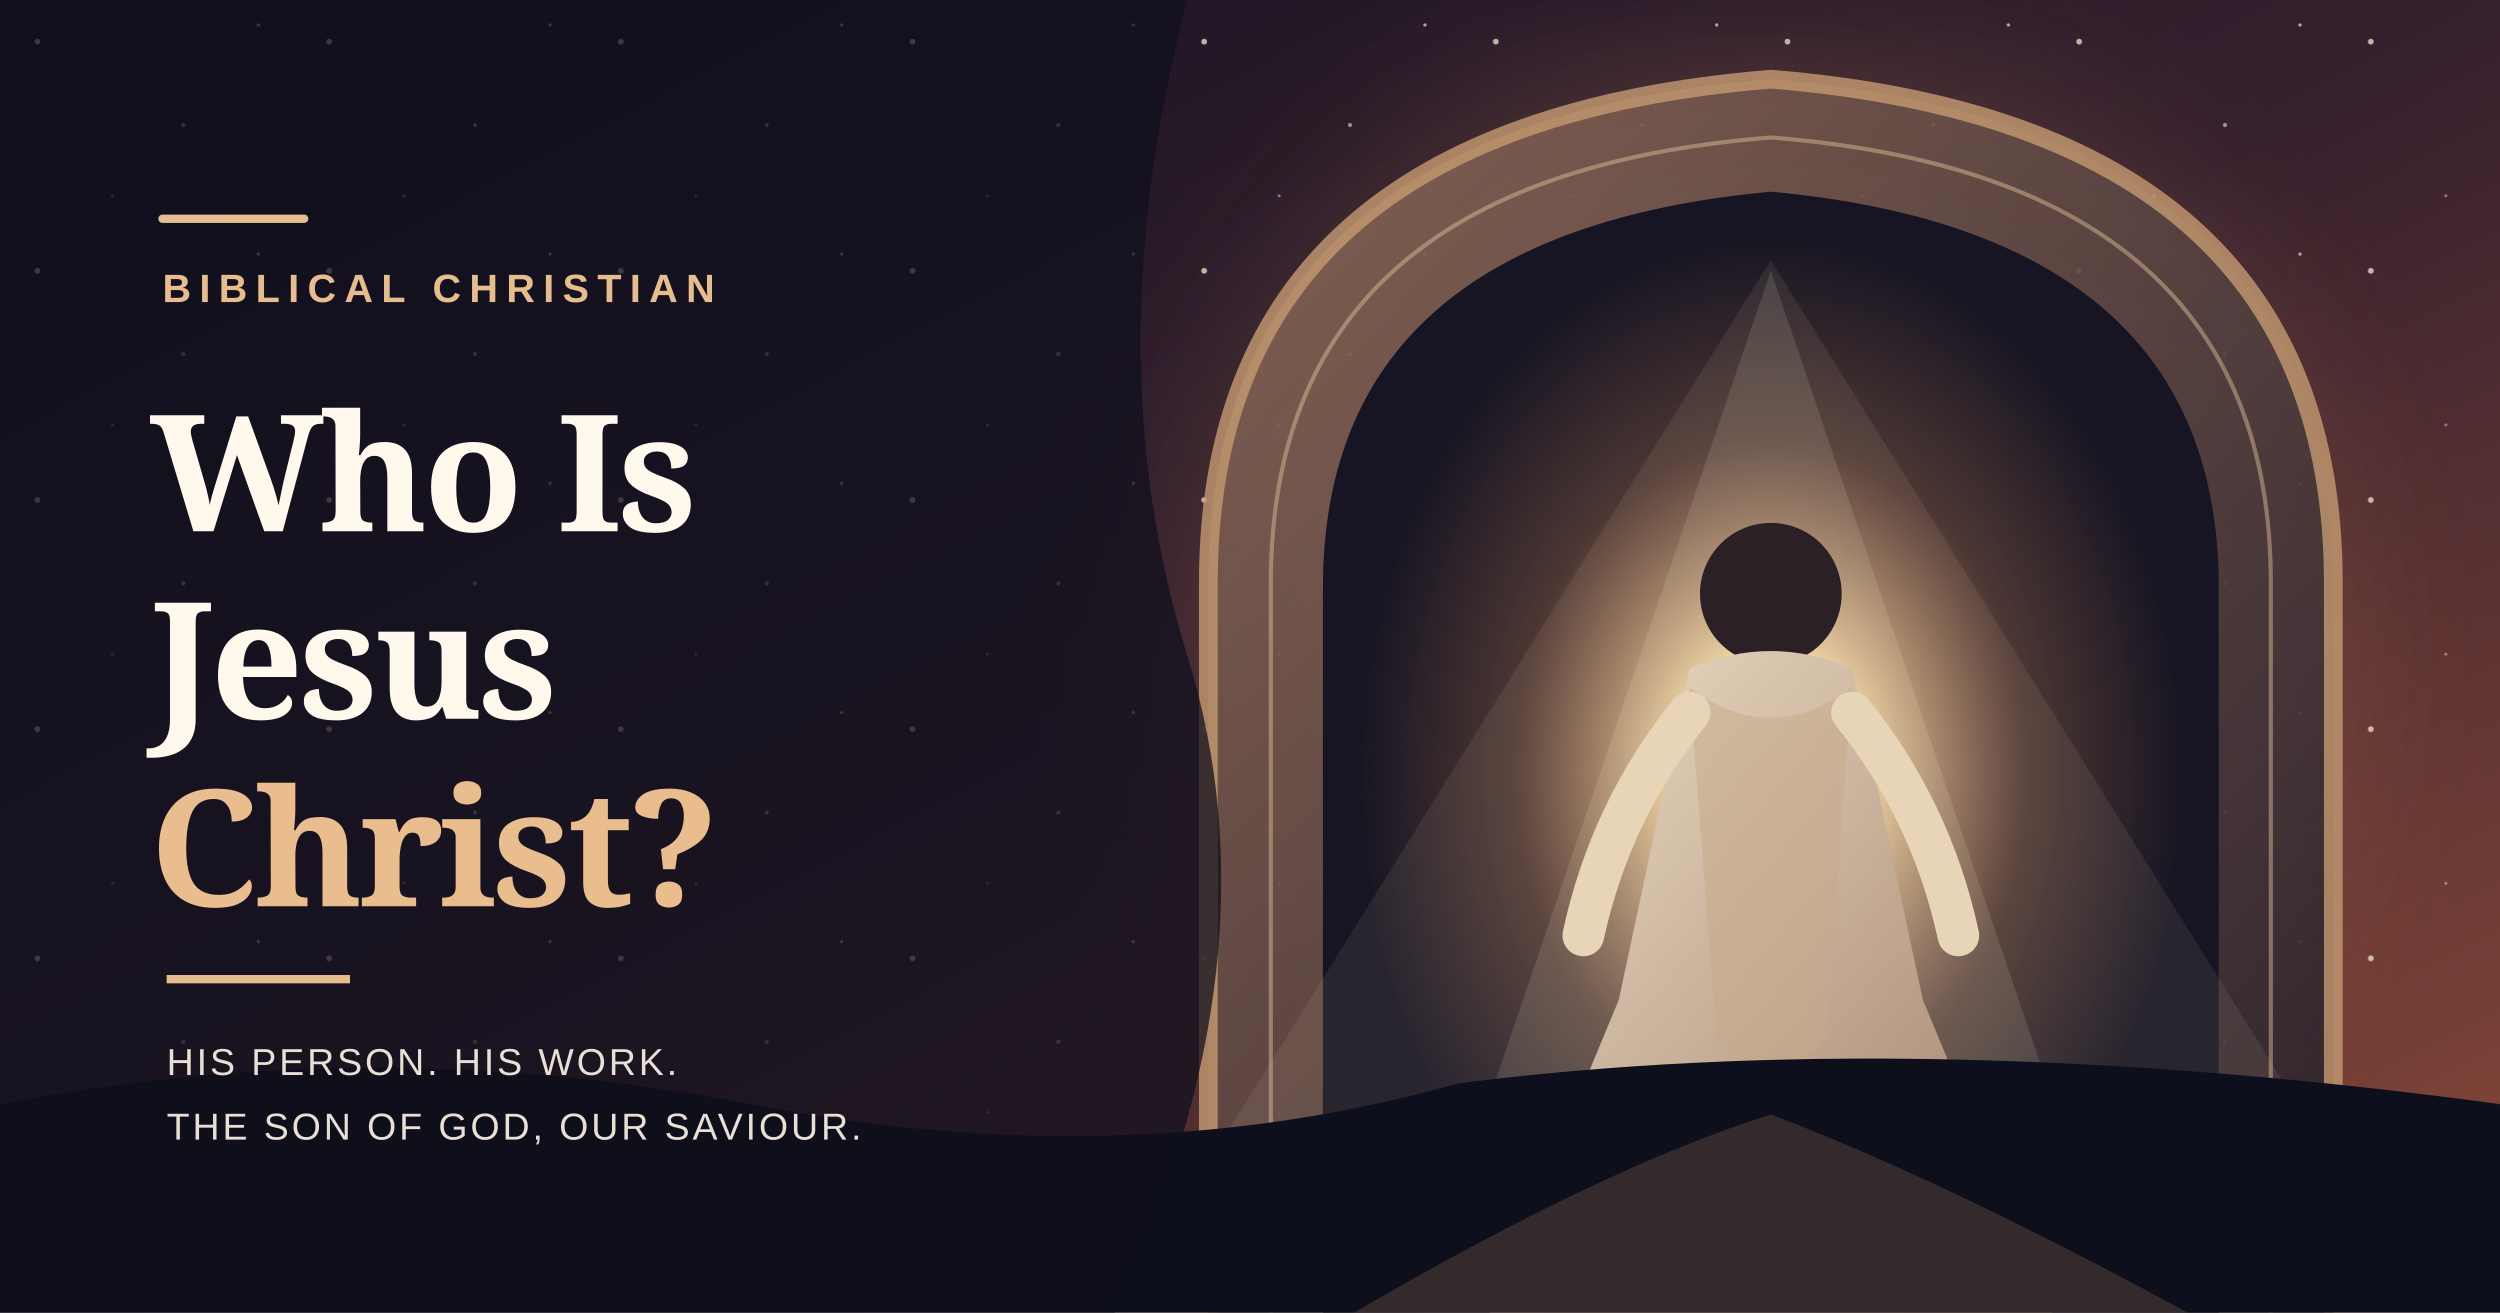
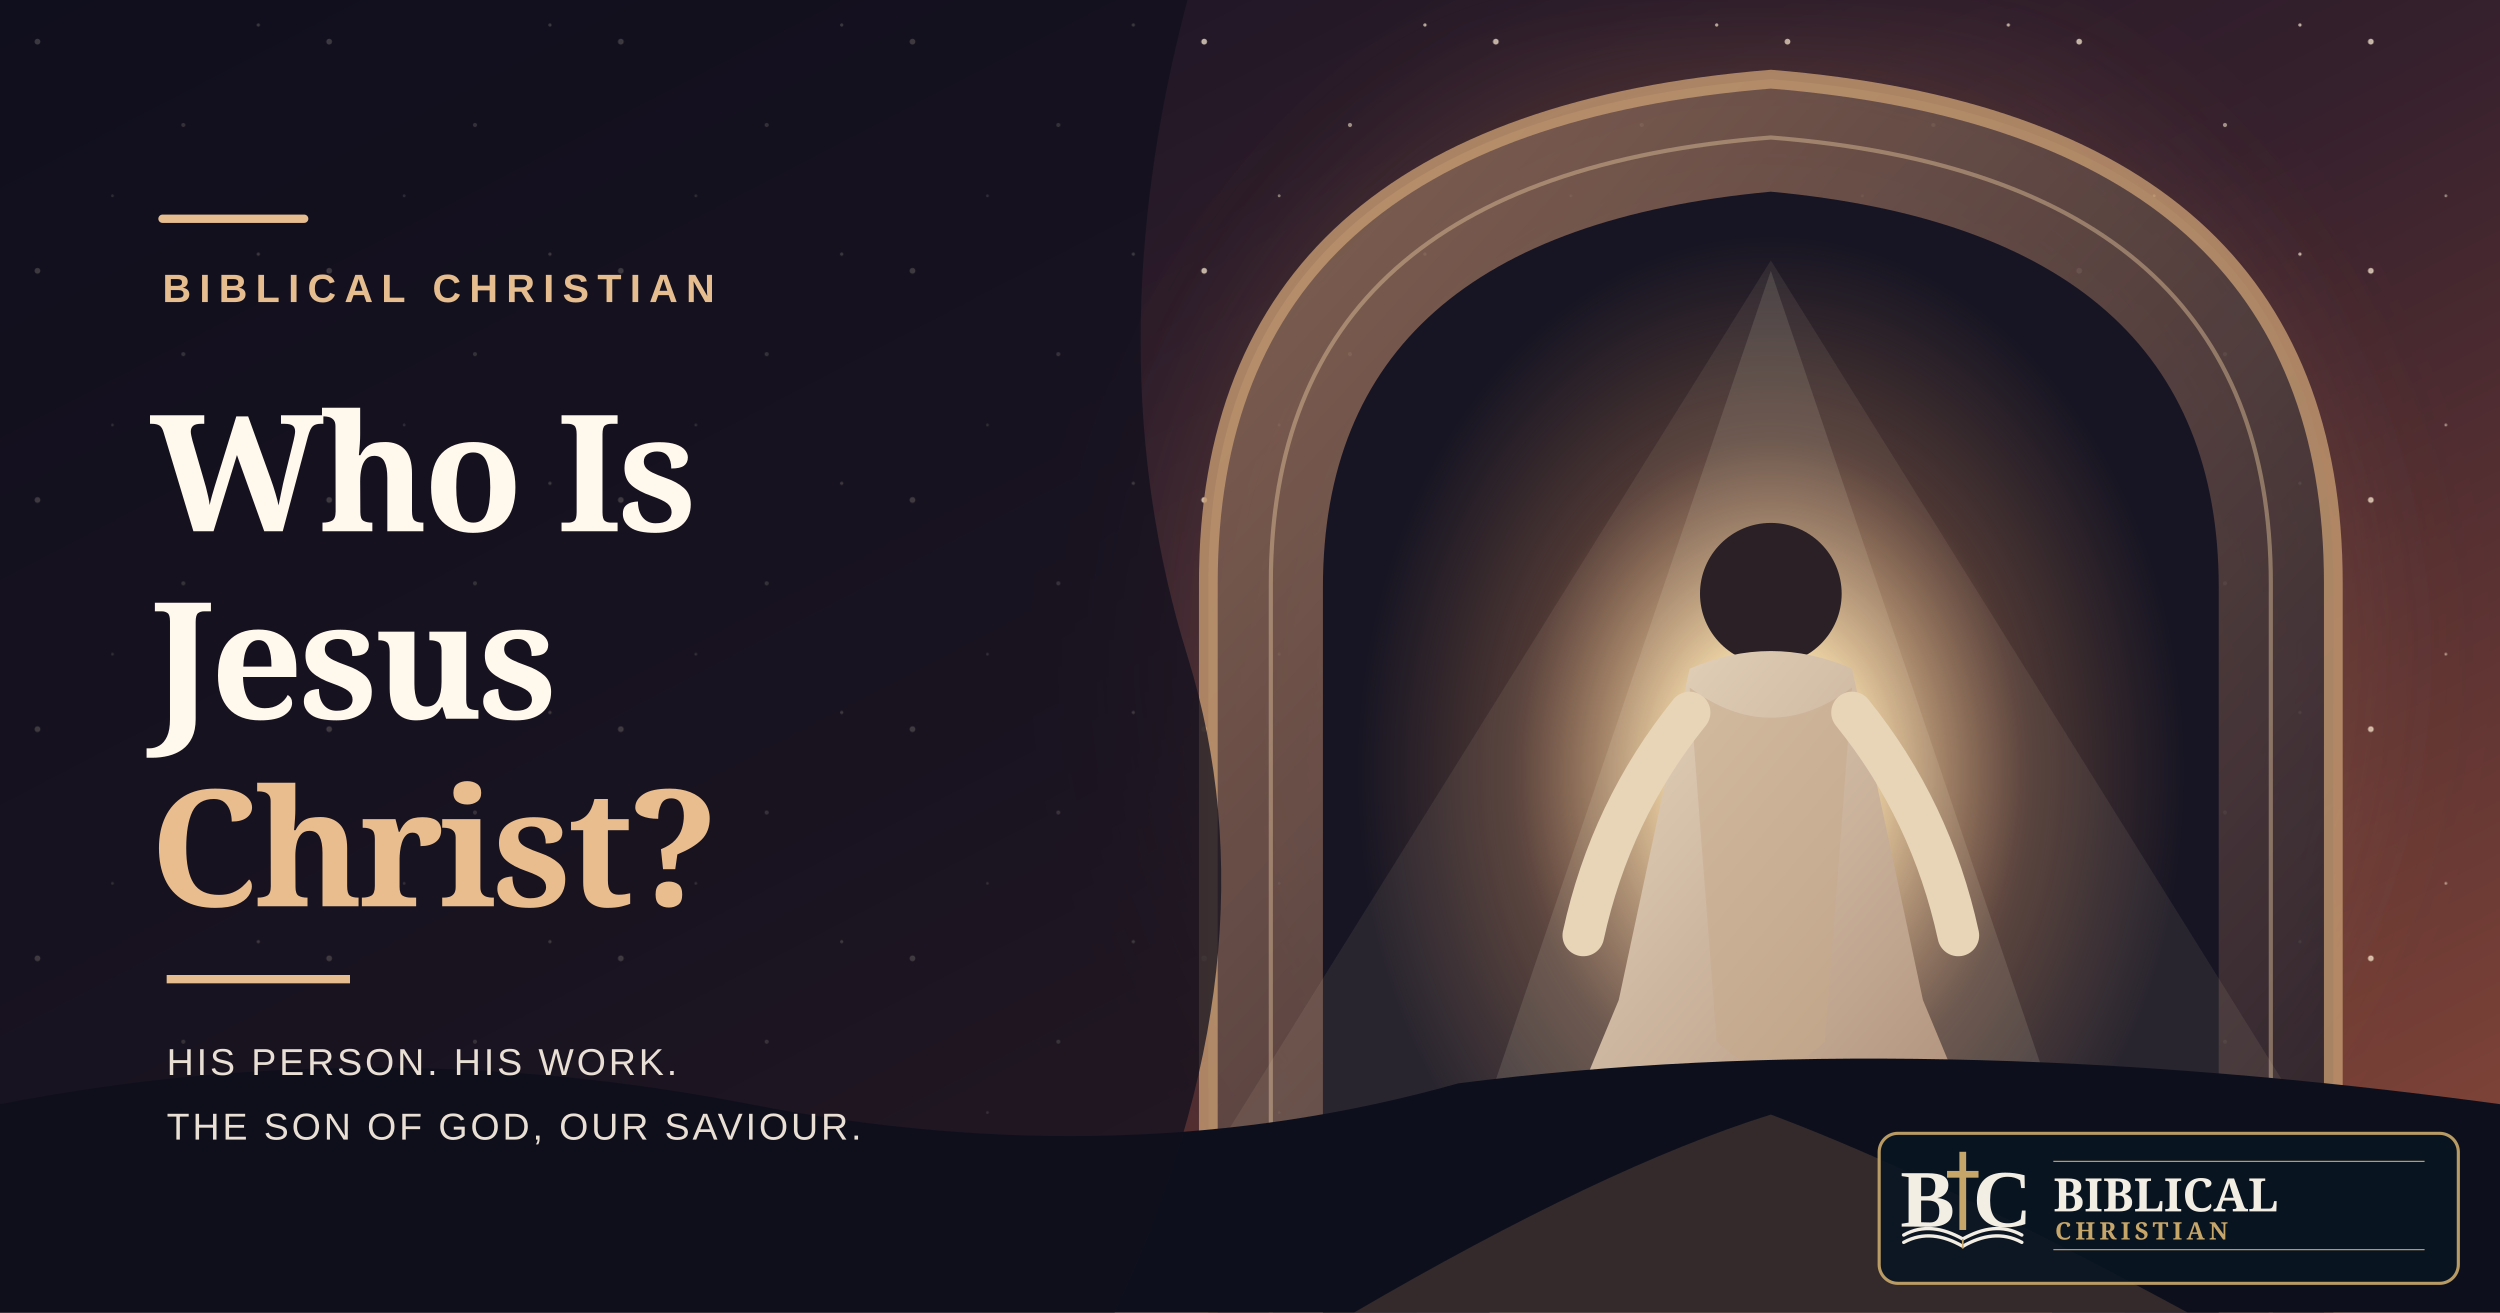
<svg xmlns="http://www.w3.org/2000/svg" width="1200" height="630" viewBox="0 0 1200 630">
  <defs>
    <linearGradient id="night" x1="0" y1="0" x2="1" y2="1">
      <stop stop-color="#100f20" />
      <stop offset=".5" stop-color="#35202d" />
      <stop offset="1" stop-color="#8a4939" />
    </linearGradient>
    <radialGradient id="portal">
      <stop stop-color="#fff9e9" />
      <stop offset=".22" stop-color="#f8dba6" stop-opacity=".95" />
      <stop offset=".62" stop-color="#d78e5e" stop-opacity=".28" />
      <stop offset="1" stop-color="#d78e5e" stop-opacity="0" />
    </radialGradient>
    <linearGradient id="stone" x1="0" y1="0" x2="1" y2="1">
      <stop stop-color="#8e6a58" />
      <stop offset="1" stop-color="#211d2a" />
    </linearGradient>
    <linearGradient id="robe" x1="0" y1="0" x2="1" y2="1">
      <stop stop-color="#eee0c8" />
      <stop offset="1" stop-color="#9e7a65" />
    </linearGradient>
    <filter id="blur">
      <feGaussianBlur stdDeviation="26" />
    </filter>
    <pattern id="stars" width="140" height="110" patternUnits="userSpaceOnUse">
      <circle cx="18" cy="20" r="1.4" fill="#fff1d8" opacity=".7" />
      <circle cx="88" cy="60" r="1" fill="#fff1d8" opacity=".55" />
      <circle cx="124" cy="12" r=".8" fill="#fff1d8" opacity=".65" />
      <circle cx="54" cy="94" r=".7" fill="#fff1d8" opacity=".45" />
    </pattern>
  </defs>
  <rect width="1200" height="630" fill="url(#night)" />
  <rect width="1200" height="630" fill="url(#stars)" />
  <ellipse cx="845" cy="315" rx="320" ry="340" fill="url(#portal)" filter="url(#blur)" />
  <path d="M580 630V280Q580 60 850 38Q1120 60 1120 280V630Z" fill="url(#stone)" opacity=".88" />
  <path d="M635 630V282Q635 112 850 92Q1065 112 1065 282V630Z" fill="#171523" />
  <path d="M650 630V284Q650 130 850 111Q1050 130 1050 284V630Z" fill="url(#portal)" />
  <path d="M580 630V280Q580 60 850 38Q1120 60 1120 280V630" fill="none" stroke="#c49a71" stroke-width="9" opacity=".8" />
  <path d="M610 630V280Q610 85 850 66Q1090 85 1090 280V630" fill="none" stroke="#e3c39b" stroke-width="2" opacity=".45" />
  <path d="M850 125L1165 630H535Z" fill="#ffe8bd" opacity=".08" />
  <path d="M850 130L1020 630H680Z" fill="#fff4d8" opacity=".12" />
  <circle cx="850" cy="285" r="34" fill="#2a2025" />
  <path d="M811 321Q850 304 889 321L923 480Q946 535 985 630H715Q754 535 777 480Z" fill="url(#robe)" />
  <path d="M811 330Q850 359 889 330L876 500Q850 525 824 500Z" fill="#c5a98a" opacity=".5" />
  <path d="M811 342Q773 389 760 449M889 342Q927 389 940 449" fill="none" stroke="#e8d5b8" stroke-width="20" stroke-linecap="round" />
  <path d="M0 530Q180 495 360 530T700 520Q920 492 1200 530V630H0Z" fill="#0d101c" />
  <path d="M650 630Q770 560 850 535Q930 565 1050 630Z" fill="#b17c5c" opacity=".24" />
  <path d="M0 0H570Q525 170 570 315T535 630H0Z" fill="#100f1d" opacity=".74" />
  <path d="M78 105h68" stroke="#e5bd8e" stroke-width="4" stroke-linecap="round" />
  <text x="78" y="145" fill="#e5bd8e" font-family="Arial,sans-serif" font-size="19" font-weight="700" letter-spacing="4">BIBLICAL CHRISTIAN</text>
  <text x="72" y="255" fill="#fff8ed" font-family="Georgia,serif" font-size="78" font-weight="bold" letter-spacing="-2">Who Is</text>
  <text x="72" y="345" fill="#fff8ed" font-family="Georgia,serif" font-size="78" font-weight="bold" letter-spacing="-2">Jesus</text>
  <text x="72" y="435" fill="#e9bd8e" font-family="Georgia,serif" font-size="78" font-weight="bold" letter-spacing="-2">Christ?</text>
  <path d="M80 470h88" stroke="#e5bd8e" stroke-width="4" />
  <text x="80" y="516" fill="#e9dfd4" font-family="Arial,sans-serif" font-size="18" letter-spacing="1.4">HIS PERSON. HIS WORK.</text>
  <text x="80" y="547" fill="#e9dfd4" font-family="Arial,sans-serif" font-size="18" letter-spacing="1.4">THE SON OF GOD, OUR SAVIOUR.</text>
+   <g id="brand-watermark" transform="translate(902 544)">
+     <rect width="278" height="72" rx="9" fill="#081522" fill-opacity=".88" stroke="#c7a66a" stroke-opacity=".92" stroke-width="1.5" />
+     <g transform="translate(8 4) scale(.27)">
+       <g fill="#f3eee3" font-family="Georgia,'Times New Roman',serif" font-weight="700">
+         <text x="8" y="151" font-size="145" letter-spacing="-8">B</text>
+         <text x="137" y="151" font-size="145" letter-spacing="-7">C</text>
+       </g>
+       <path d="M119 18V157M91 58H147" fill="none" stroke="#c7a66a" stroke-width="12" />
+       <path d="M14 166C48 147 83 153 119 173C155 153 190 147 224 166M14 179C49 160 84 166 119 186C154 166 189 160 224 179" fill="none" stroke="#f3eee3" stroke-width="6" stroke-linecap="round" />
+       <path d="M119 173V190" stroke="#c7a66a" stroke-width="3" />
+       <path d="M280 35H940M280 192H940" stroke="#c7a66a" stroke-width="2" />
+       <text x="280" y="124" fill="#f3eee3" font-family="Georgia,serif" font-size="82" font-weight="700">BIBLICAL</text>
+       <text x="283" y="174" fill="#c7a66a" font-family="Georgia,serif" font-size="43" font-weight="700" letter-spacing="7.5">CHRISTIAN</text>
+     </g>
+   </g>
</svg>
